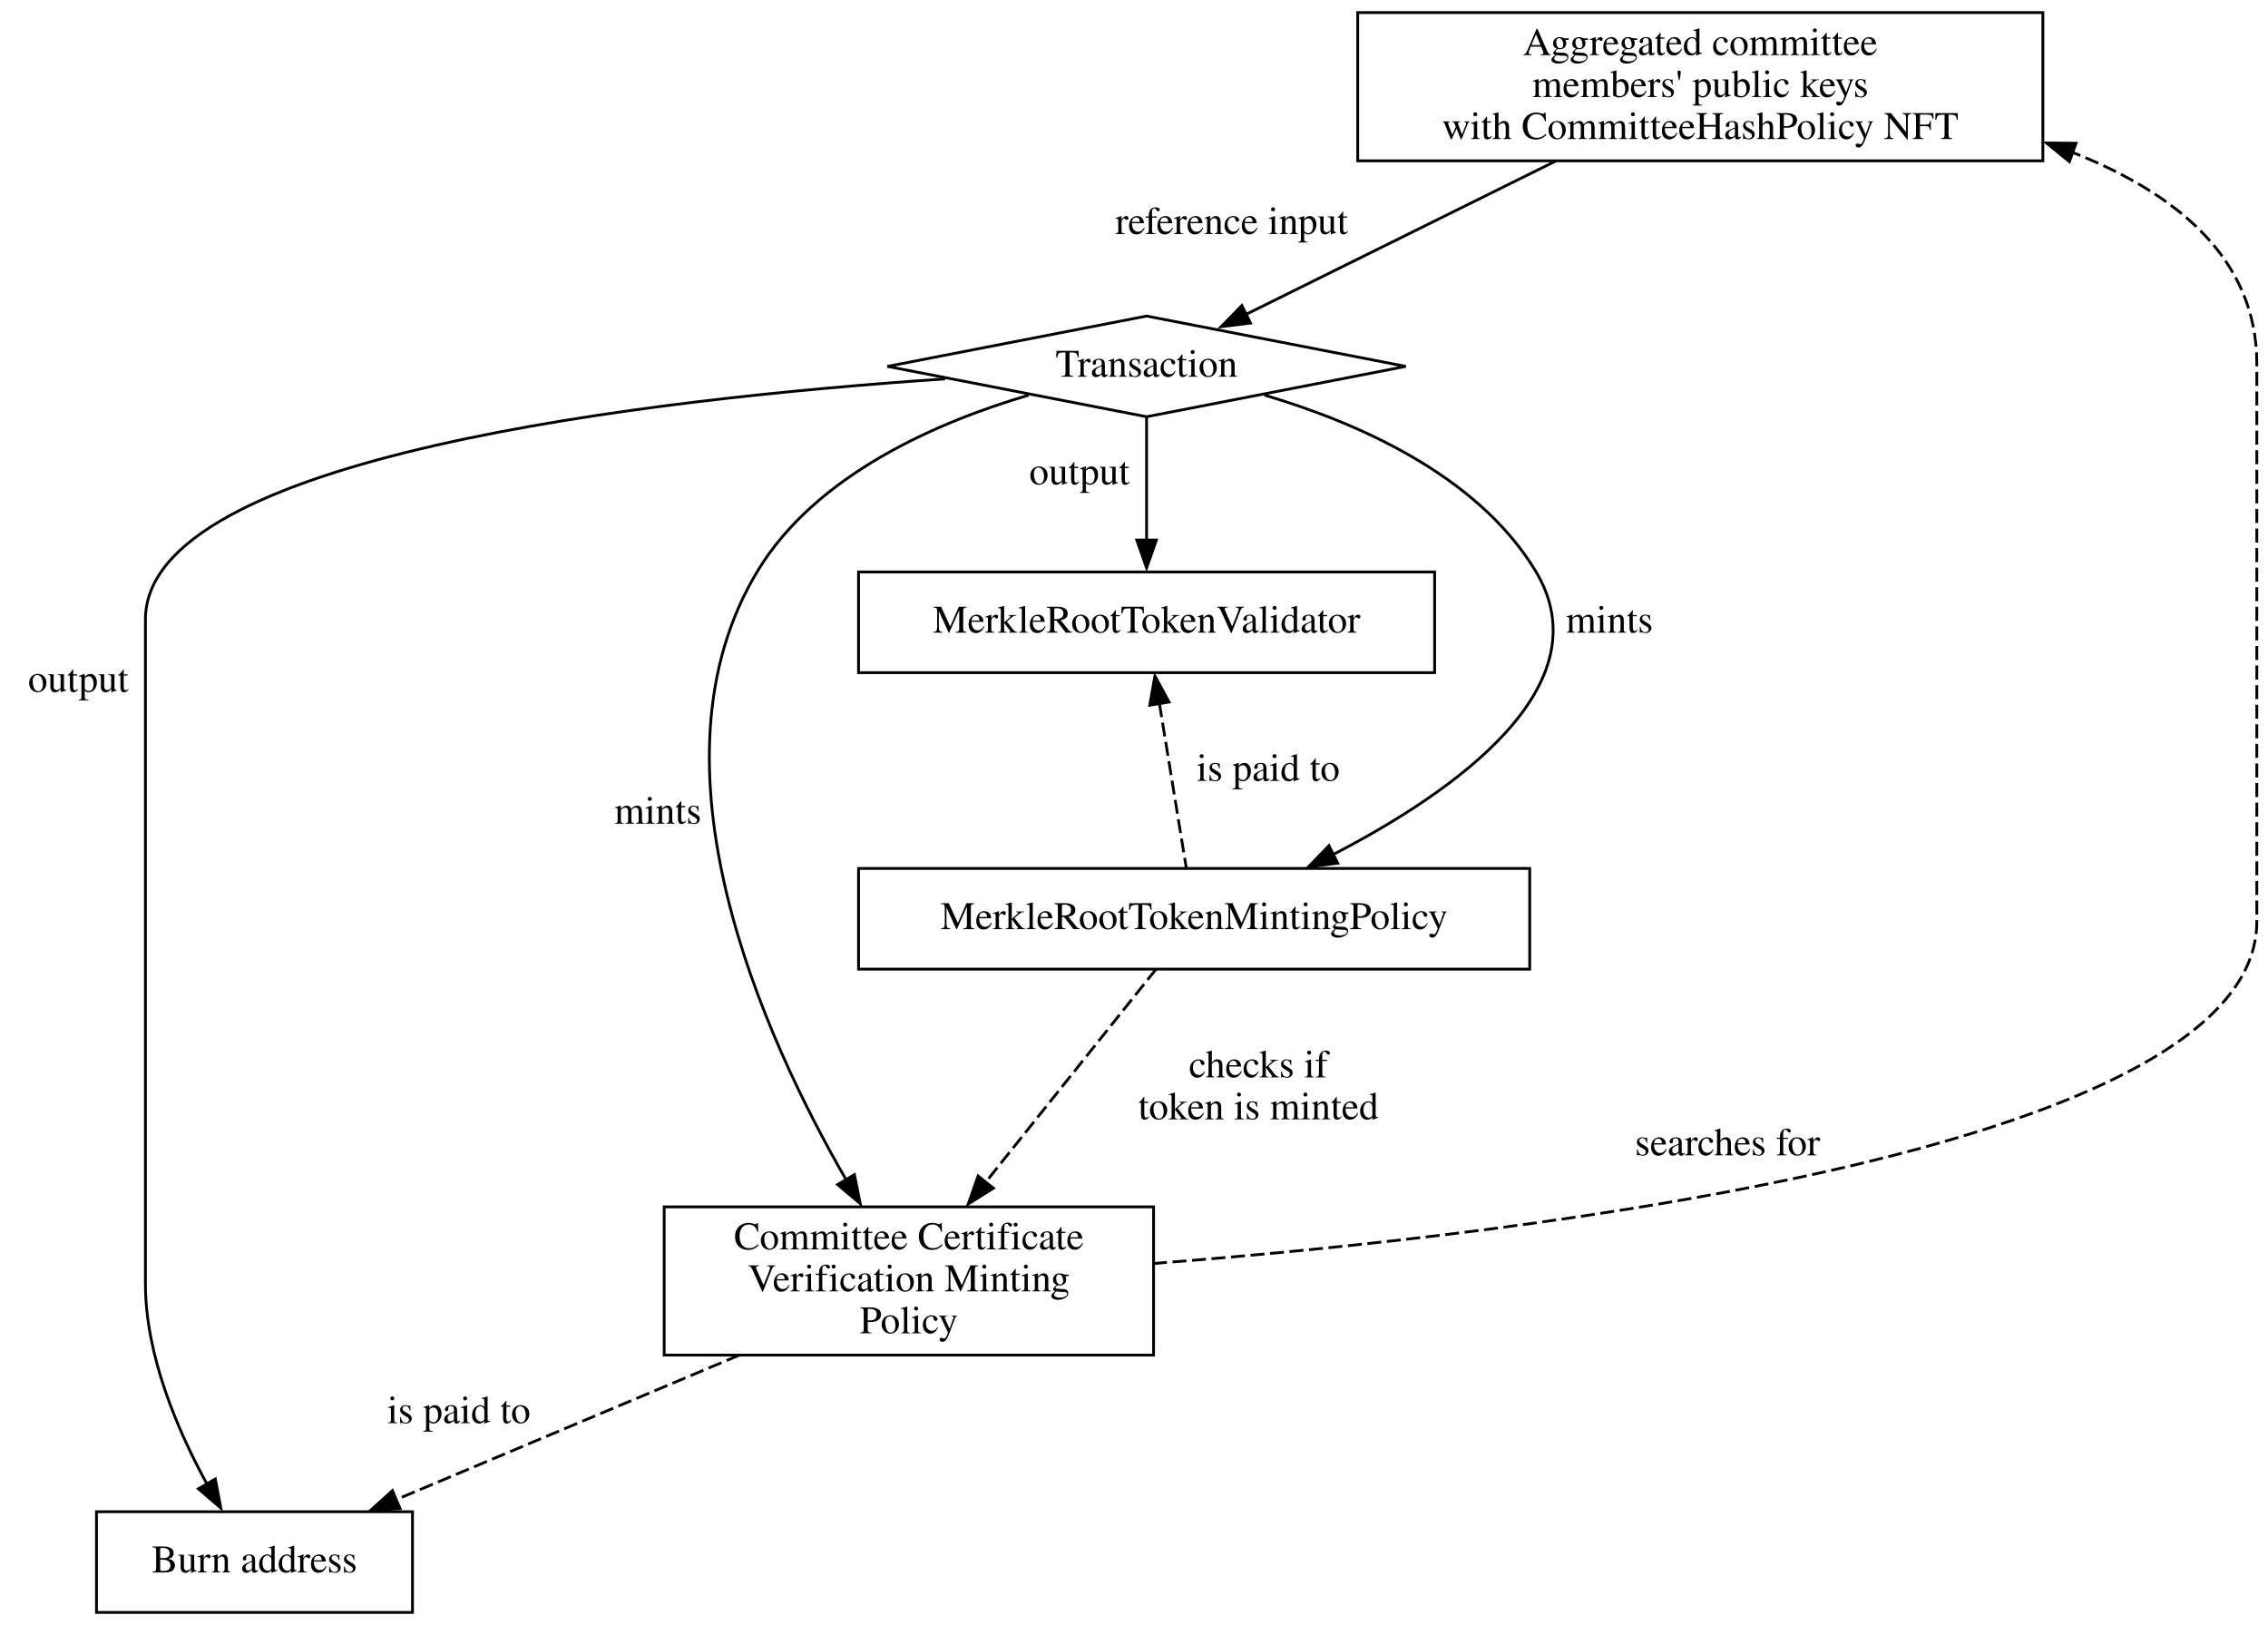
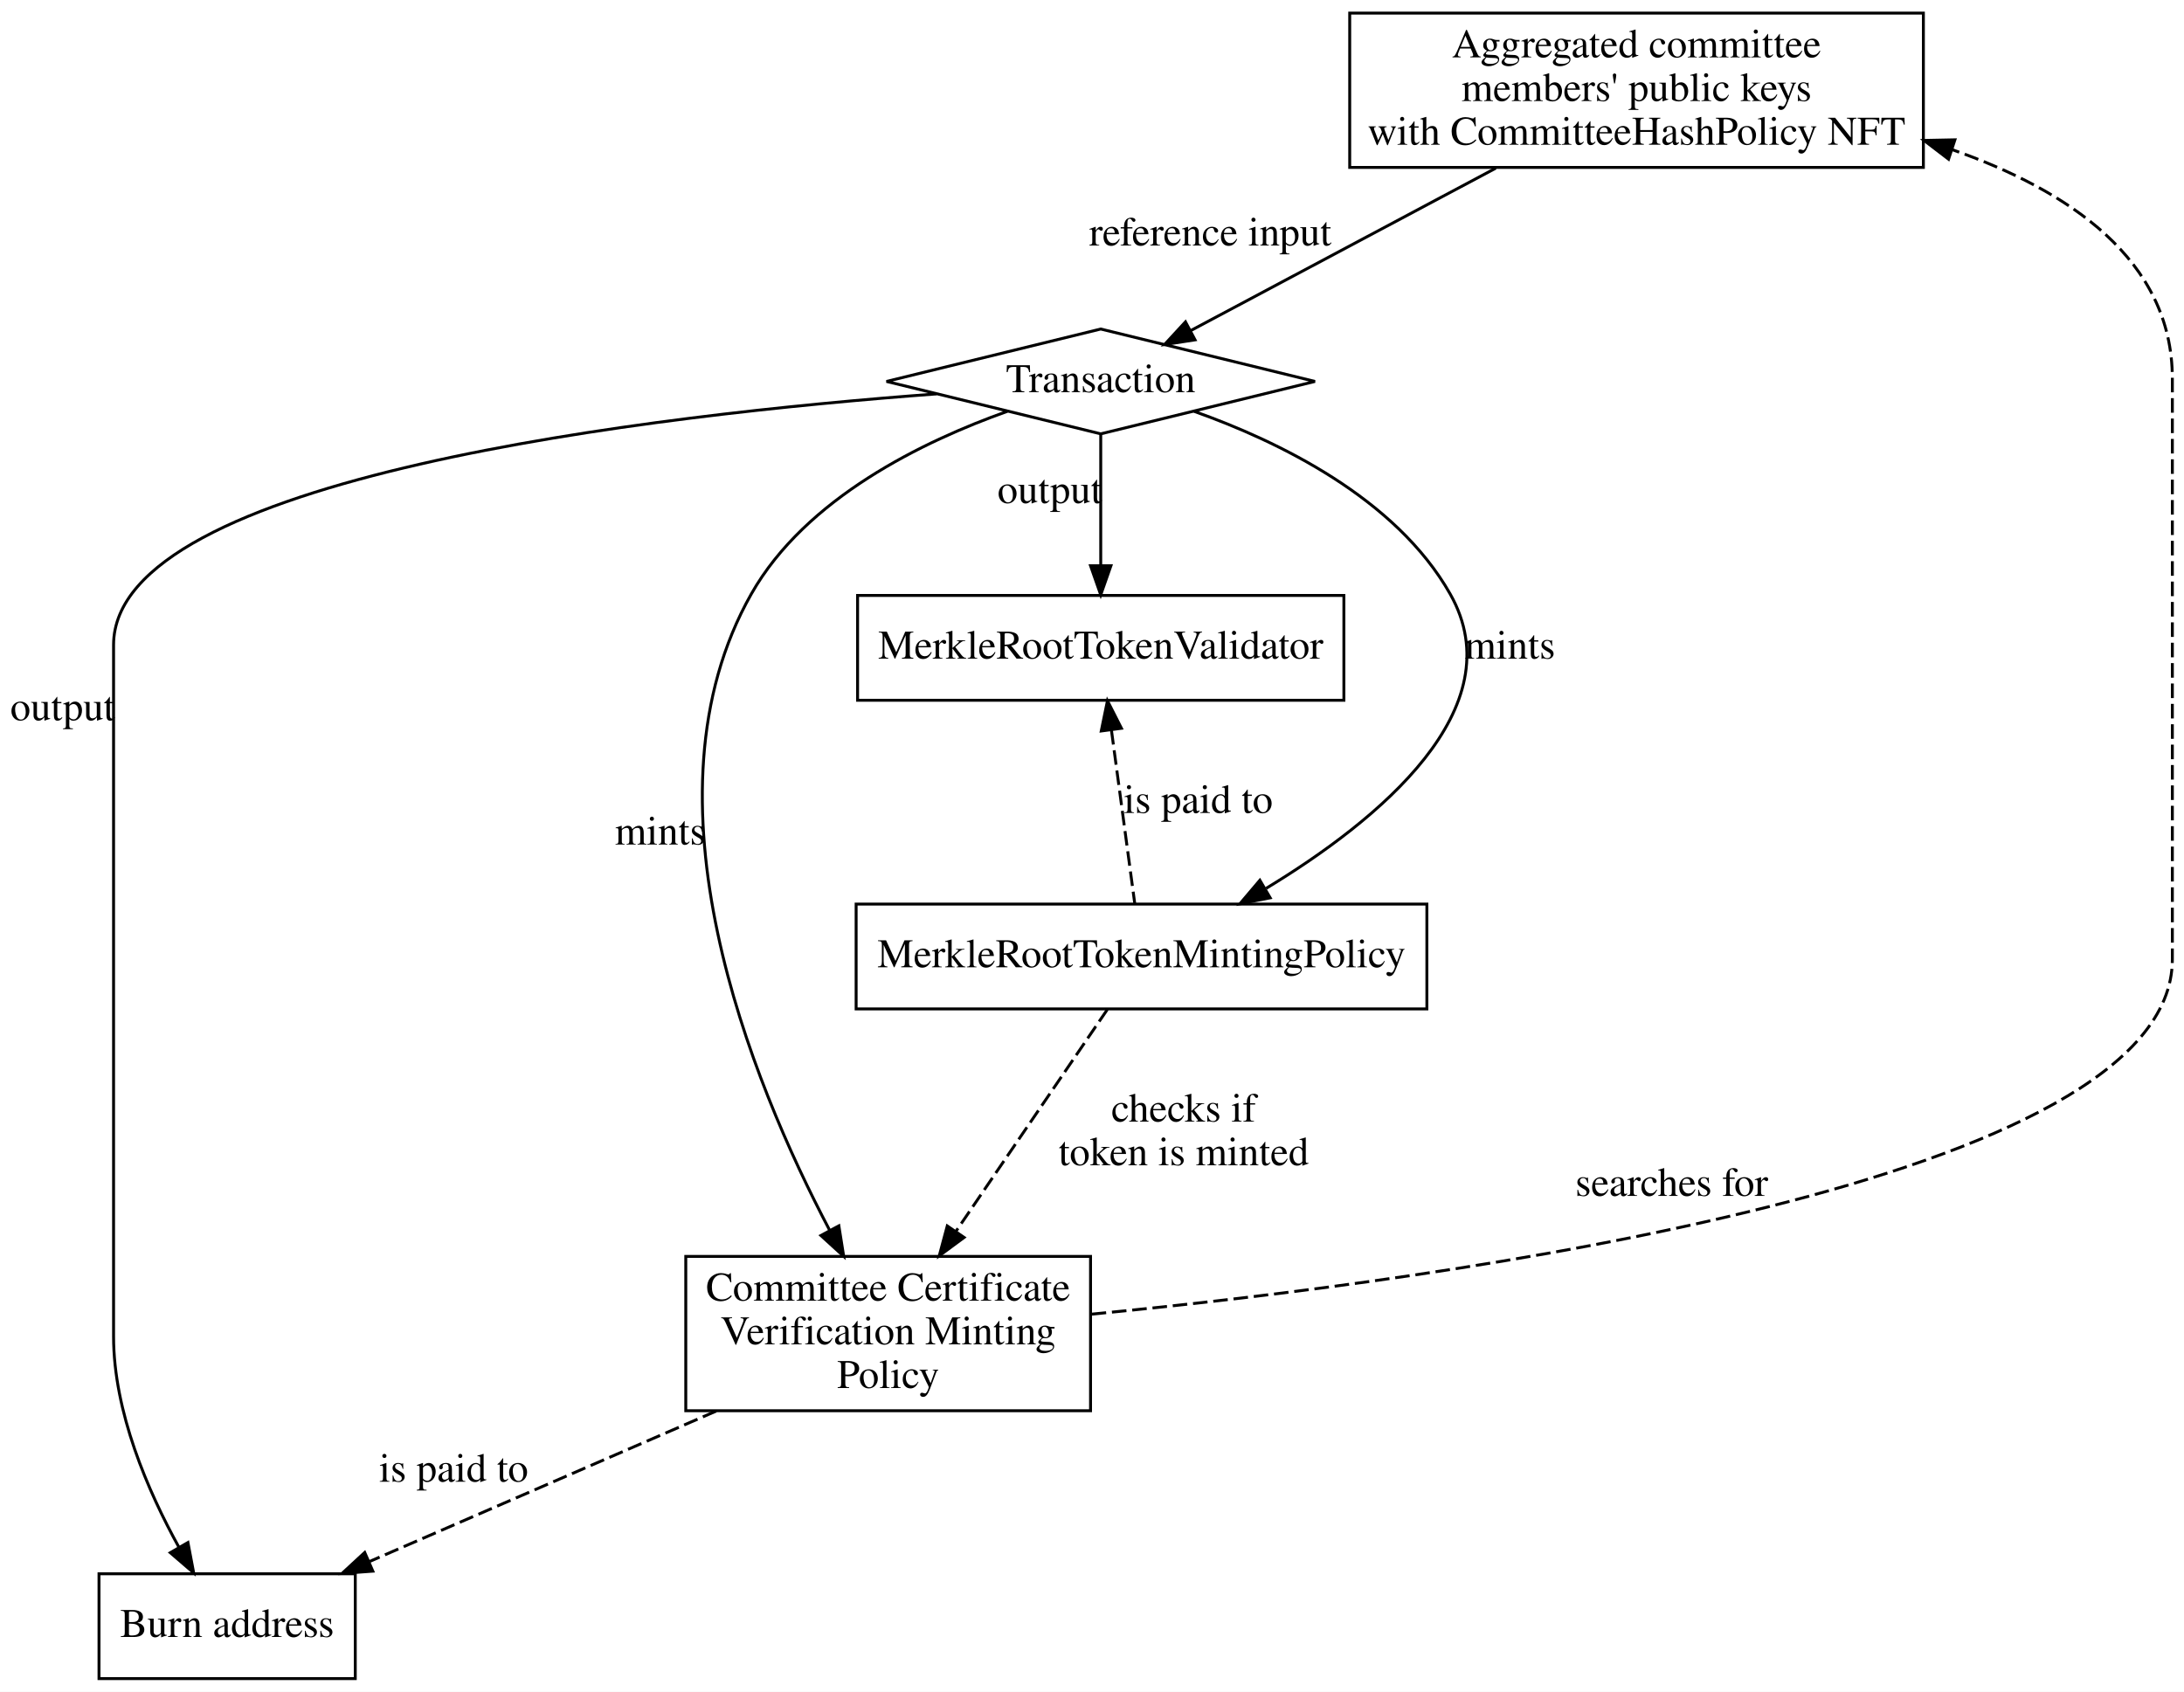
- <svg xmlns="http://www.w3.org/2000/svg" width="811pt" height="581pt" viewBox="0.00 0.00 811.00 581.00">
+ <svg xmlns="http://www.w3.org/2000/svg" width="750pt" height="581pt" viewBox="0.00 0.00 750.00 581.00">
  <g id="graph0" class="graph" transform="scale(1 1) rotate(0) translate(4 577)">
-     <polygon fill="white" stroke="none" points="-4,4 -4,-577 807,-577 807,4 -4,4" />
+     <polygon fill="white" stroke="none" points="-4,4 -4,-577 746,-577 746,4 -4,4" />
    <g id="node1" class="node">
-       <polygon fill="none" stroke="black" points="481.5,-519.5 481.5,-572.5 726.5,-572.5 726.5,-519.5 481.5,-519.5" />
-       <text text-anchor="middle" x="604" y="-557.3" font-family="Times,serif" font-size="14.00">Aggregated committee </text>
-       <text text-anchor="middle" x="604" y="-542.3" font-family="Times,serif" font-size="14.00">members' public keys</text>
-       <text text-anchor="middle" x="604" y="-527.3" font-family="Times,serif" font-size="14.00">with CommitteeHashPolicy NFT</text>
+       <polygon fill="none" stroke="black" points="459.5,-519.5 459.5,-572.5 656.5,-572.5 656.5,-519.5 459.5,-519.5" />
+       <text text-anchor="middle" x="558" y="-557.3" font-family="Times,serif" font-size="14.00">Aggregated committee </text>
+       <text text-anchor="middle" x="558" y="-542.3" font-family="Times,serif" font-size="14.00">members' public keys</text>
+       <text text-anchor="middle" x="558" y="-527.3" font-family="Times,serif" font-size="14.00">with CommitteeHashPolicy NFT</text>
    </g>
    <g id="node2" class="node">
-       <polygon fill="none" stroke="black" points="406,-464 313.33,-446 406,-428 498.67,-446 406,-464" />
-       <text text-anchor="middle" x="406" y="-442.3" font-family="Times,serif" font-size="14.00">Transaction</text>
+       <polygon fill="none" stroke="black" points="374,-464 300.43,-446 374,-428 447.57,-446 374,-464" />
+       <text text-anchor="middle" x="374" y="-442.3" font-family="Times,serif" font-size="14.00">Transaction</text>
    </g>
    <g id="edge1" class="edge">
-       <path fill="none" stroke="black" d="M552.49,-519.51C517.65,-502.26 472.51,-479.92 441.6,-464.62" />
-       <polygon fill="black" stroke="black" points="443.17,-461.49 432.66,-460.19 440.07,-467.77 443.17,-461.49" />
-       <text text-anchor="middle" x="436.42" y="-493.32" font-family="Times,serif" font-size="14.00">reference input</text>
+       <path fill="none" stroke="black" d="M509.66,-519.25C476.56,-501.62 433.64,-478.77 405.03,-463.53" />
+       <polygon fill="black" stroke="black" points="406.39,-460.28 395.92,-458.67 403.1,-466.46 406.39,-460.28" />
+       <text text-anchor="middle" x="411.64" y="-492.69" font-family="Times,serif" font-size="14.00">reference input</text>
    </g>
    <g id="node3" class="node">
-       <polygon fill="none" stroke="black" points="233.5,-92.5 233.5,-145.5 408.5,-145.5 408.5,-92.5 233.5,-92.5" />
-       <text text-anchor="middle" x="321" y="-130.3" font-family="Times,serif" font-size="14.00">Committee Certificate</text>
-       <text text-anchor="middle" x="321" y="-115.3" font-family="Times,serif" font-size="14.00">Verification Minting</text>
-       <text text-anchor="middle" x="321" y="-100.3" font-family="Times,serif" font-size="14.00">Policy</text>
+       <polygon fill="none" stroke="black" points="231.5,-92.5 231.5,-145.5 370.5,-145.5 370.5,-92.5 231.5,-92.5" />
+       <text text-anchor="middle" x="301" y="-130.3" font-family="Times,serif" font-size="14.00">Committee Certificate</text>
+       <text text-anchor="middle" x="301" y="-115.3" font-family="Times,serif" font-size="14.00">Verification Minting</text>
+       <text text-anchor="middle" x="301" y="-100.3" font-family="Times,serif" font-size="14.00">Policy</text>
    </g>
    <g id="edge4" class="edge">
-       <path fill="none" stroke="black" d="M363.82,-435.72C331.09,-426.06 287.9,-407.37 267,-373 224.88,-303.75 268.98,-206.4 298.67,-154.99" />
-       <polygon fill="black" stroke="black" points="301.53,-157.03 303.62,-146.64 295.51,-153.46 301.53,-157.03" />
-       <text text-anchor="middle" x="231.24" y="-282.52" font-family="Times,serif" font-size="14.00">mints</text>
+       <path fill="none" stroke="black" d="M341.92,-435.72C313.15,-425.5 272.67,-405.98 254,-373 214.21,-302.73 254.04,-205.57 280.89,-154.51" />
+       <polygon fill="black" stroke="black" points="284.07,-156 285.73,-145.54 277.91,-152.68 284.07,-156" />
+       <text text-anchor="middle" x="222.75" y="-286.96" font-family="Times,serif" font-size="14.00">mints</text>
    </g>
    <g id="node4" class="node">
-       <polygon fill="none" stroke="black" points="303,-230.5 303,-266.5 543,-266.5 543,-230.5 303,-230.5" />
-       <text text-anchor="middle" x="423" y="-244.8" font-family="Times,serif" font-size="14.00">MerkleRootTokenMintingPolicy</text>
+       <polygon fill="none" stroke="black" points="290,-230.5 290,-266.5 486,-266.5 486,-230.5 290,-230.5" />
+       <text text-anchor="middle" x="388" y="-244.8" font-family="Times,serif" font-size="14.00">MerkleRootTokenMintingPolicy</text>
    </g>
    <g id="edge6" class="edge">
-       <path fill="none" stroke="black" d="M448.18,-435.72C480.91,-426.06 524.1,-407.37 545,-373 569.99,-331.91 516.43,-294.06 472.53,-271.38" />
-       <polygon fill="black" stroke="black" points="474.35,-268.38 463.84,-267.04 471.22,-274.64 474.35,-268.38" />
-       <text text-anchor="middle" x="571.5" y="-350.8" font-family="Times,serif" font-size="14.00">mints</text>
+       <path fill="none" stroke="black" d="M406.08,-435.72C434.85,-425.5 475.33,-405.98 494,-373 516.3,-333.62 469.21,-295.18 430.82,-271.91" />
+       <polygon fill="black" stroke="black" points="432.19,-268.66 421.8,-266.61 428.65,-274.69 432.19,-268.66" />
+       <text text-anchor="middle" x="514.5" y="-350.8" font-family="Times,serif" font-size="14.00">mints</text>
    </g>
    <g id="node5" class="node">
-       <polygon fill="none" stroke="black" points="30.5,-0.5 30.5,-36.5 143.5,-36.5 143.5,-0.5 30.5,-0.5" />
-       <text text-anchor="middle" x="87" y="-14.8" font-family="Times,serif" font-size="14.00">Burn address</text>
+       <polygon fill="none" stroke="black" points="30,-0.5 30,-36.5 118,-36.5 118,-0.5 30,-0.5" />
+       <text text-anchor="middle" x="74" y="-14.8" font-family="Times,serif" font-size="14.00">Burn address</text>
    </g>
    <g id="edge9" class="edge">
-       <path fill="none" stroke="black" d="M333.98,-441.53C229.44,-434.5 48,-413.88 48,-355.5 48,-355.5 48,-355.5 48,-118 48,-92.39 59.53,-65.51 70.06,-46.31" />
-       <polygon fill="black" stroke="black" points="73,-48.21 74.96,-37.8 66.94,-44.71 73,-48.21" />
-       <text text-anchor="middle" x="24" y="-329.62" font-family="Times,serif" font-size="14.00">output</text>
+       <path fill="none" stroke="black" d="M317.64,-441.72C221.24,-434.56 35,-413.25 35,-355.5 35,-355.5 35,-355.5 35,-118 35,-92.08 46.82,-64.84 57.45,-45.6" />
+       <polygon fill="black" stroke="black" points="60.54,-47.24 62.51,-36.83 54.48,-43.74 60.54,-47.24" />
+       <text text-anchor="middle" x="17.5" y="-329.62" font-family="Times,serif" font-size="14.00">output</text>
    </g>
    <g id="node6" class="node">
-       <polygon fill="none" stroke="black" points="303,-336.5 303,-372.5 509,-372.5 509,-336.5 303,-336.5" />
-       <text text-anchor="middle" x="406" y="-350.8" font-family="Times,serif" font-size="14.00">MerkleRootTokenValidator</text>
+       <polygon fill="none" stroke="black" points="290.5,-336.5 290.5,-372.5 457.5,-372.5 457.5,-336.5 290.5,-336.5" />
+       <text text-anchor="middle" x="374" y="-350.8" font-family="Times,serif" font-size="14.00">MerkleRootTokenValidator</text>
    </g>
    <g id="edge8" class="edge">
-       <path fill="none" stroke="black" d="M406,-427.74C406,-415.28 406,-398.18 406,-383.74" />
-       <polygon fill="black" stroke="black" points="409.5,-383.91 406,-373.91 402.5,-383.91 409.5,-383.91" />
-       <text text-anchor="middle" x="382" y="-403.8" font-family="Times,serif" font-size="14.00">output</text>
+       <path fill="none" stroke="black" d="M374,-427.74C374,-414.99 374,-397.37 374,-382.73" />
+       <polygon fill="black" stroke="black" points="377.5,-382.7 374,-372.7 370.5,-382.7 377.5,-382.7" />
+       <text text-anchor="middle" x="356.5" y="-404.21" font-family="Times,serif" font-size="14.00">output</text>
    </g>
    <g id="edge3" class="edge">
-       <path fill="none" stroke="black" stroke-dasharray="5,2" d="M408.29,-125.24C547.19,-136.01 803,-166.78 803,-247.5 803,-447 803,-447 803,-447 803,-485.11 773.27,-508.39 736.79,-522.63" />
-       <polygon fill="black" stroke="black" points="735.98,-519.2 727.77,-525.89 738.36,-525.78 735.98,-519.2" />
-       <text text-anchor="middle" x="613.73" y="-163.94" font-family="Times,serif" font-size="14.00">searches for</text>
+       <path fill="none" stroke="black" stroke-dasharray="5,2" d="M370.88,-125.67C495.23,-137.7 742,-171.19 742,-247.5 742,-447 742,-447 742,-447 742,-487.79 706.33,-511.66 666.4,-525.6" />
+       <polygon fill="black" stroke="black" points="665.15,-522.33 656.73,-528.77 667.33,-528.98 665.15,-522.33" />
+       <text text-anchor="middle" x="570.07" y="-166.28" font-family="Times,serif" font-size="14.00">searches for</text>
    </g>
    <g id="edge5" class="edge">
-       <path fill="none" stroke="black" stroke-dasharray="5,2" d="M260.43,-92.51C222.23,-76.42 173.46,-55.9 137.38,-40.71" />
-       <polygon fill="black" stroke="black" points="139.05,-37.61 128.48,-36.96 136.34,-44.07 139.05,-37.61" />
-       <text text-anchor="middle" x="160.08" y="-68.17" font-family="Times,serif" font-size="14.00">is paid to</text>
+       <path fill="none" stroke="black" stroke-dasharray="5,2" d="M241.95,-92.38C204.97,-76.33 157.88,-55.9 122.97,-40.75" />
+       <polygon fill="black" stroke="black" points="124.04,-37.4 113.47,-36.63 121.25,-43.82 124.04,-37.4" />
+       <text text-anchor="middle" x="151.81" y="-68.13" font-family="Times,serif" font-size="14.00">is paid to</text>
    </g>
    <g id="edge2" class="edge">
-       <path fill="none" stroke="black" stroke-dasharray="5,2" d="M409.46,-230.57C393.91,-211.14 368.03,-178.79 348.27,-154.08" />
-       <polygon fill="black" stroke="black" points="351.22,-152.17 342.24,-146.55 345.75,-156.54 351.22,-152.17" />
-       <text text-anchor="middle" x="446" y="-191.8" font-family="Times,serif" font-size="14.00">checks if</text>
-       <text text-anchor="middle" x="446" y="-176.8" font-family="Times,serif" font-size="14.00"> token is minted</text>
+       <path fill="none" stroke="black" stroke-dasharray="5,2" d="M376.27,-230.3C362.99,-210.85 341.03,-178.67 324.25,-154.07" />
+       <polygon fill="black" stroke="black" points="327.08,-152.01 318.55,-145.72 321.3,-155.96 327.08,-152.01" />
+       <text text-anchor="middle" x="402.5" y="-191.8" font-family="Times,serif" font-size="14.00">checks if</text>
+       <text text-anchor="middle" x="402.5" y="-176.8" font-family="Times,serif" font-size="14.00"> token is minted</text>
    </g>
    <g id="edge7" class="edge">
-       <path fill="none" stroke="black" stroke-dasharray="5,2" d="M410.57,-325.54C413.67,-306.58 417.66,-282.15 420.28,-266.17" />
-       <polygon fill="black" stroke="black" points="407.13,-324.86 408.98,-335.3 414.04,-325.99 407.13,-324.86" />
-       <text text-anchor="middle" x="449.5" y="-297.8" font-family="Times,serif" font-size="14.00">is paid to</text>
+       <path fill="none" stroke="black" stroke-dasharray="5,2" d="M377.67,-326.26C380.21,-307.4 383.51,-282.89 385.68,-266.7" />
+       <polygon fill="black" stroke="black" points="374.18,-325.95 376.31,-336.33 381.11,-326.88 374.18,-325.95" />
+       <text text-anchor="middle" x="407.5" y="-297.8" font-family="Times,serif" font-size="14.00">is paid to</text>
    </g>
  </g>
</svg>
